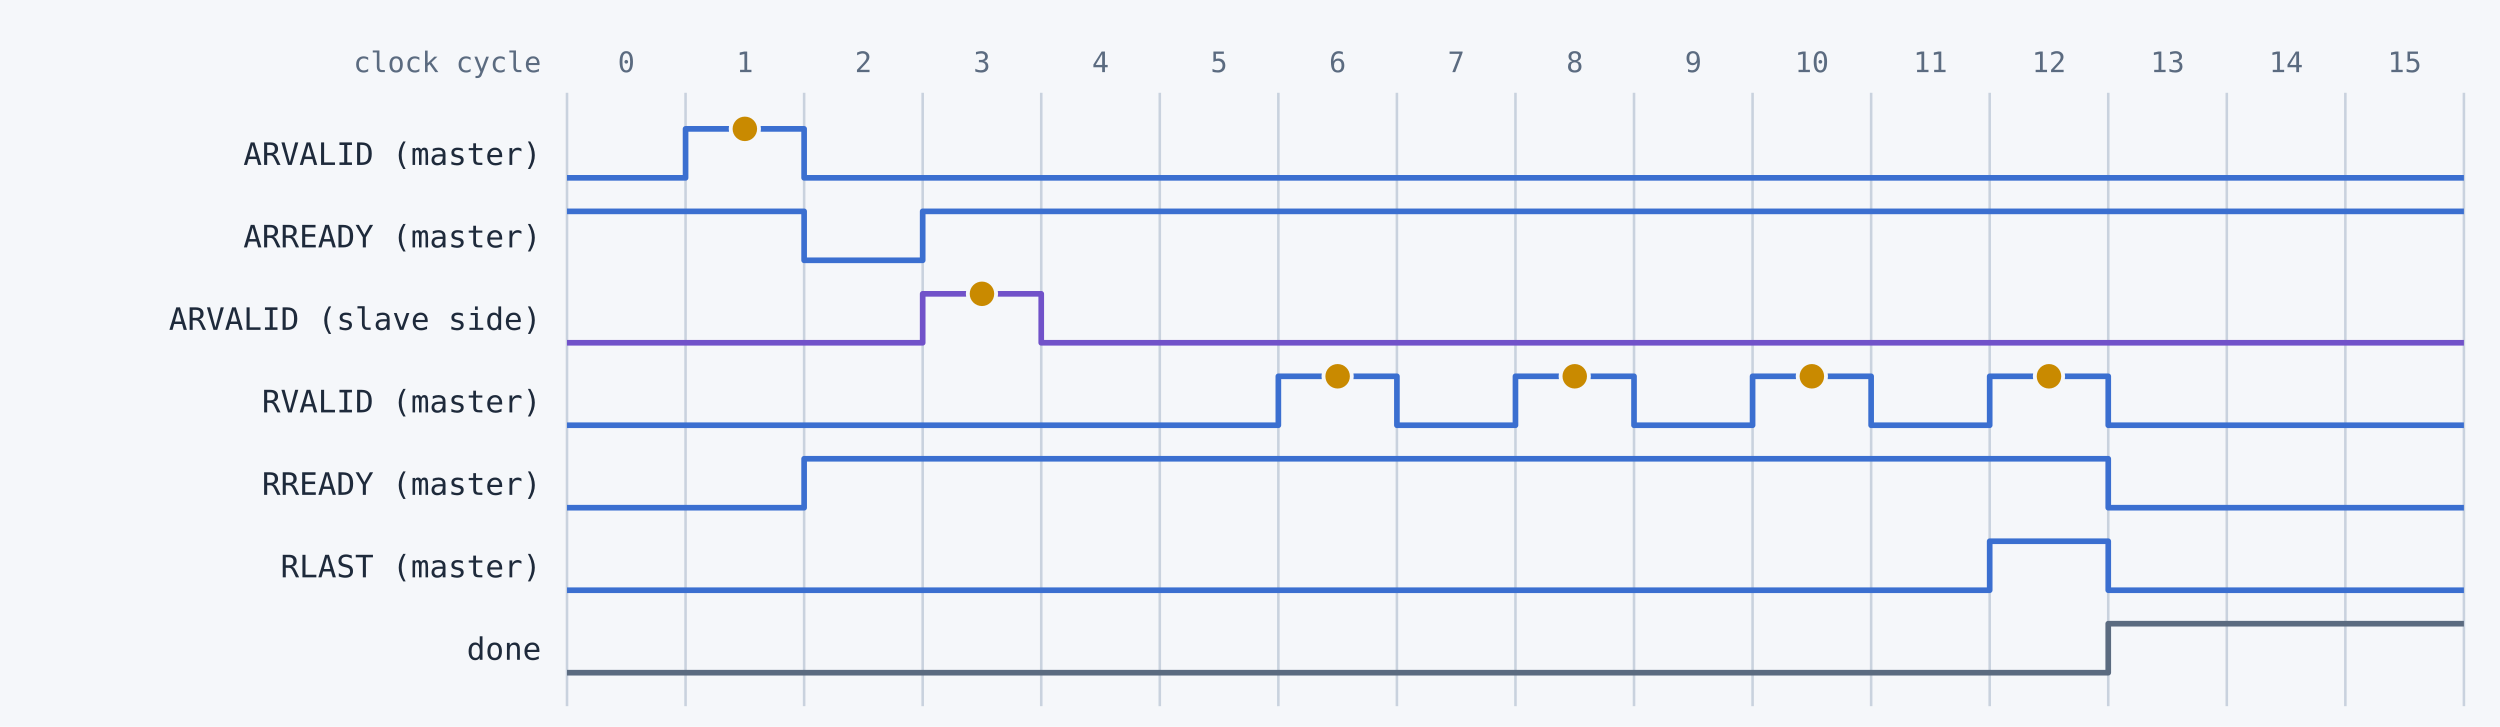
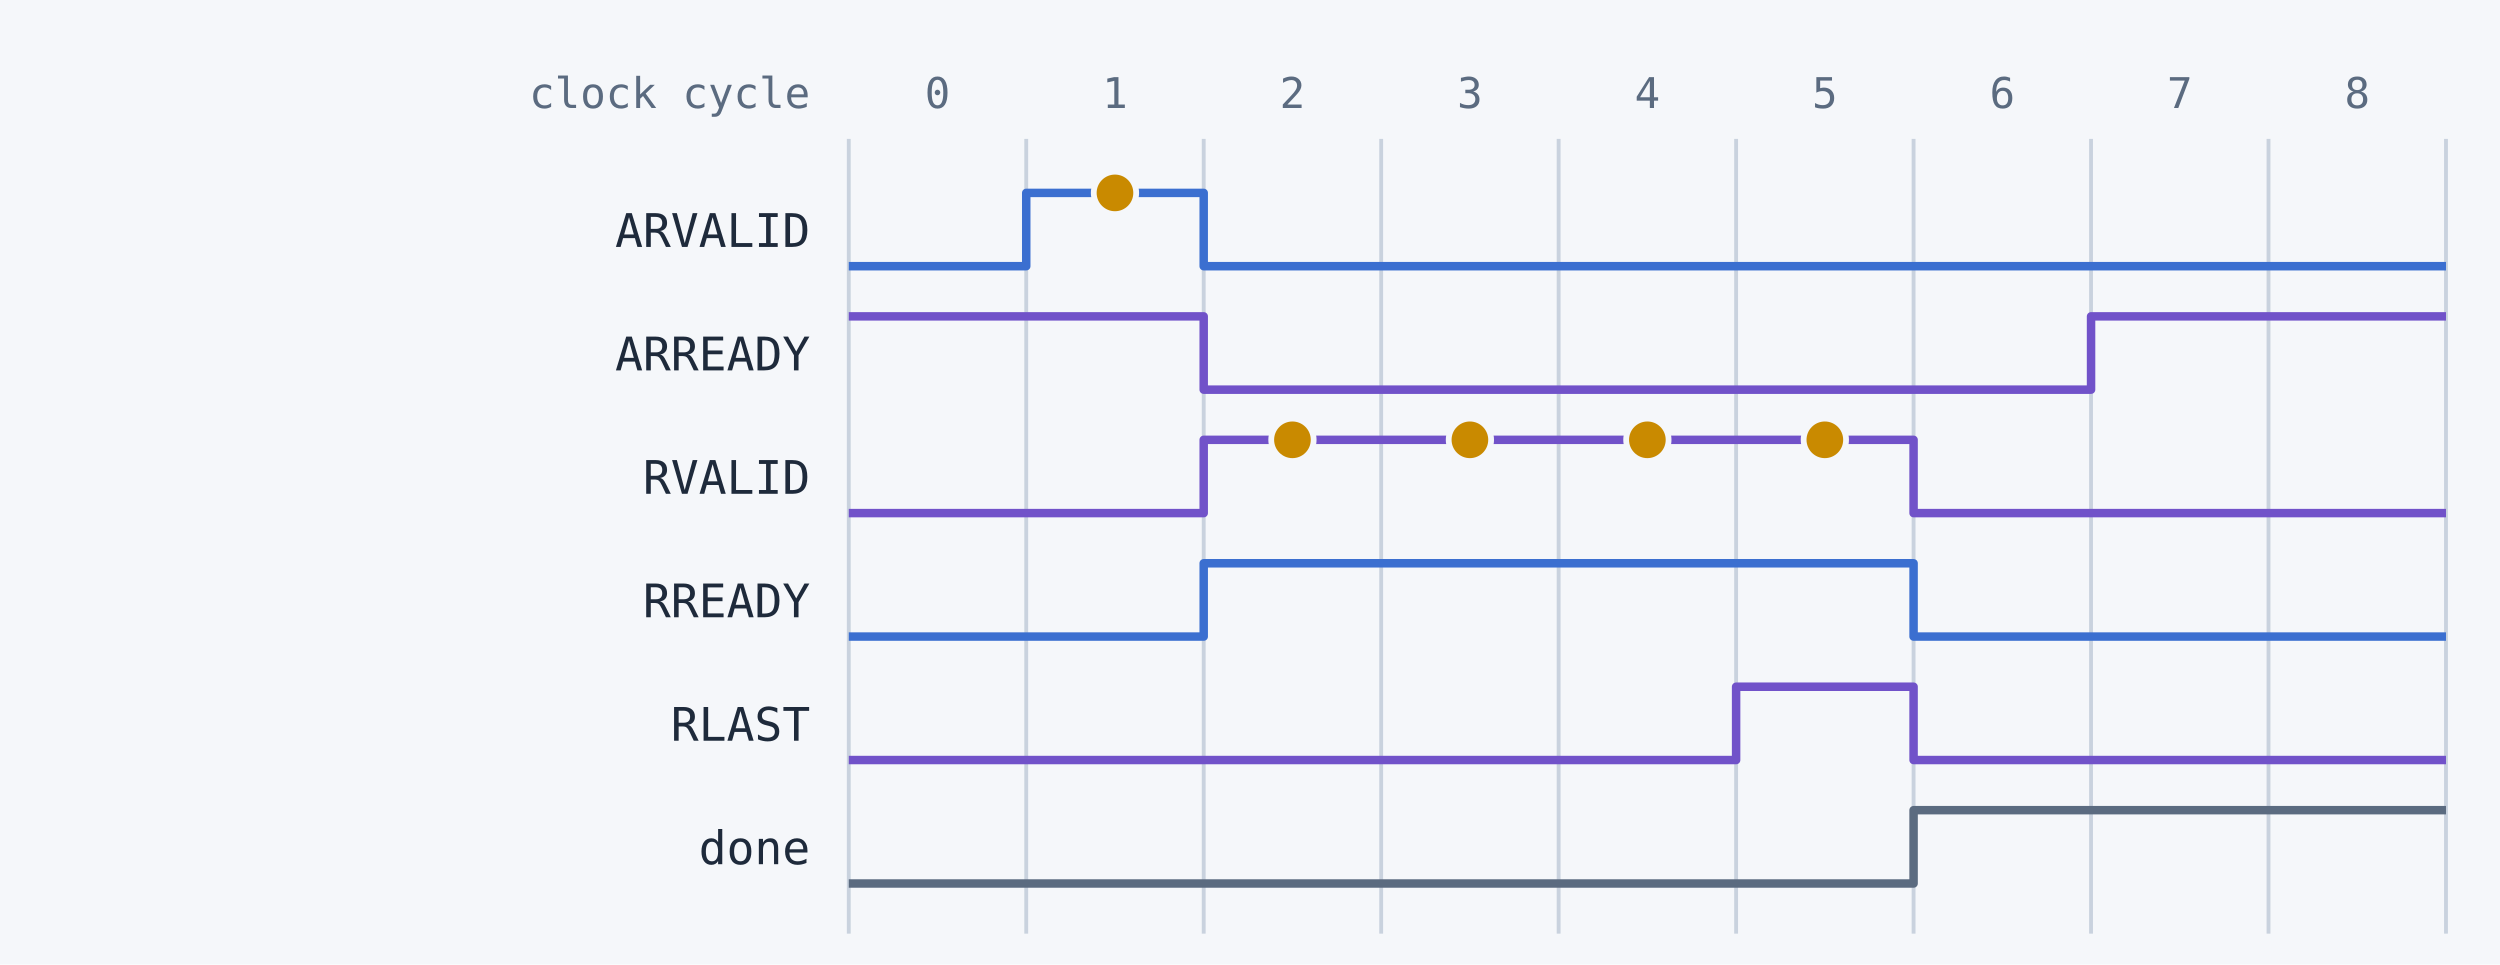
- <svg xmlns="http://www.w3.org/2000/svg" viewBox="0 0 970 282" width="2910" height="846" role="img" aria-label="Timing of the master reading the four words back.">
+ <svg xmlns="http://www.w3.org/2000/svg" viewBox="0 0 648 250" width="1944" height="750" role="img" aria-label="Timing of the master reading the four words back.">
  <style>text{font-family:'Cascadia Mono',Consolas,monospace}.grid{stroke:#C9D2DE;stroke-width:1}.cyc{font-size:11px;fill:#5B6B80}.sig{font-size:12px;fill:#1E2A3B}.w{fill:none;stroke-width:2.2;stroke-linejoin:round}.host{stroke:#5B6B80}.mst{stroke:#3B6FD0}.slv{stroke:#7152C9}.hs{fill:#C98A00;stroke:#F5F7FA;stroke-width:1.5}</style>
-   <rect width="970" height="282" fill="#F5F7FA" />
-   <line x1="220" y1="36" x2="220" y2="274" class="grid" />
+   <rect width="648" height="250" fill="#F5F7FA" />
+   <line x1="220" y1="36" x2="220" y2="242" class="grid" />
  <text x="243.0" y="28" text-anchor="middle" class="cyc">0</text>
-   <line x1="266" y1="36" x2="266" y2="274" class="grid" />
+   <line x1="266" y1="36" x2="266" y2="242" class="grid" />
  <text x="289.0" y="28" text-anchor="middle" class="cyc">1</text>
-   <line x1="312" y1="36" x2="312" y2="274" class="grid" />
+   <line x1="312" y1="36" x2="312" y2="242" class="grid" />
  <text x="335.0" y="28" text-anchor="middle" class="cyc">2</text>
-   <line x1="358" y1="36" x2="358" y2="274" class="grid" />
+   <line x1="358" y1="36" x2="358" y2="242" class="grid" />
  <text x="381.0" y="28" text-anchor="middle" class="cyc">3</text>
-   <line x1="404" y1="36" x2="404" y2="274" class="grid" />
+   <line x1="404" y1="36" x2="404" y2="242" class="grid" />
  <text x="427.0" y="28" text-anchor="middle" class="cyc">4</text>
-   <line x1="450" y1="36" x2="450" y2="274" class="grid" />
+   <line x1="450" y1="36" x2="450" y2="242" class="grid" />
  <text x="473.0" y="28" text-anchor="middle" class="cyc">5</text>
-   <line x1="496" y1="36" x2="496" y2="274" class="grid" />
+   <line x1="496" y1="36" x2="496" y2="242" class="grid" />
  <text x="519.0" y="28" text-anchor="middle" class="cyc">6</text>
-   <line x1="542" y1="36" x2="542" y2="274" class="grid" />
+   <line x1="542" y1="36" x2="542" y2="242" class="grid" />
  <text x="565.0" y="28" text-anchor="middle" class="cyc">7</text>
-   <line x1="588" y1="36" x2="588" y2="274" class="grid" />
+   <line x1="588" y1="36" x2="588" y2="242" class="grid" />
  <text x="611.0" y="28" text-anchor="middle" class="cyc">8</text>
-   <line x1="634" y1="36" x2="634" y2="274" class="grid" />
-   <text x="657.0" y="28" text-anchor="middle" class="cyc">9</text>
-   <line x1="680" y1="36" x2="680" y2="274" class="grid" />
-   <text x="703.0" y="28" text-anchor="middle" class="cyc">10</text>
-   <line x1="726" y1="36" x2="726" y2="274" class="grid" />
-   <text x="749.0" y="28" text-anchor="middle" class="cyc">11</text>
-   <line x1="772" y1="36" x2="772" y2="274" class="grid" />
-   <text x="795.0" y="28" text-anchor="middle" class="cyc">12</text>
-   <line x1="818" y1="36" x2="818" y2="274" class="grid" />
-   <text x="841.0" y="28" text-anchor="middle" class="cyc">13</text>
-   <line x1="864" y1="36" x2="864" y2="274" class="grid" />
-   <text x="887.0" y="28" text-anchor="middle" class="cyc">14</text>
-   <line x1="910" y1="36" x2="910" y2="274" class="grid" />
-   <text x="933.0" y="28" text-anchor="middle" class="cyc">15</text>
-   <line x1="956" y1="36" x2="956" y2="274" class="grid" />
+   <line x1="634" y1="36" x2="634" y2="242" class="grid" />
  <text x="210" y="28" text-anchor="end" class="cyc">clock cycle</text>
-   <text x="210" y="64.0" text-anchor="end" class="sig">ARVALID (master)</text>
-   <path d="M220,69 L266,69 L266,50 L312,50 L312,69 L358,69 L404,69 L450,69 L496,69 L542,69 L588,69 L634,69 L680,69 L726,69 L772,69 L818,69 L864,69 L910,69 L956,69" class="w mst" />
+   <text x="210" y="64.0" text-anchor="end" class="sig">ARVALID</text>
+   <path d="M220,69 L266,69 L266,50 L312,50 L312,69 L358,69 L404,69 L450,69 L496,69 L542,69 L588,69 L634,69" class="w mst" />
  <circle cx="289.0" cy="50" r="5.5" class="hs" />
-   <text x="210" y="96.0" text-anchor="end" class="sig">ARREADY (master)</text>
-   <path d="M220,82 L266,82 L312,82 L312,101 L358,101 L358,82 L404,82 L450,82 L496,82 L542,82 L588,82 L634,82 L680,82 L726,82 L772,82 L818,82 L864,82 L910,82 L956,82" class="w mst" />
-   <text x="210" y="128.0" text-anchor="end" class="sig">ARVALID (slave side)</text>
-   <path d="M220,133 L266,133 L312,133 L358,133 L358,114 L404,114 L404,133 L450,133 L496,133 L542,133 L588,133 L634,133 L680,133 L726,133 L772,133 L818,133 L864,133 L910,133 L956,133" class="w slv" />
+   <text x="210" y="96.0" text-anchor="end" class="sig">ARREADY</text>
+   <path d="M220,82 L266,82 L312,82 L312,101 L358,101 L404,101 L450,101 L496,101 L542,101 L542,82 L588,82 L634,82" class="w slv" />
+   <text x="210" y="128.0" text-anchor="end" class="sig">RVALID</text>
+   <path d="M220,133 L266,133 L312,133 L312,114 L358,114 L404,114 L450,114 L496,114 L496,133 L542,133 L588,133 L634,133" class="w slv" />
+   <circle cx="335.0" cy="114" r="5.5" class="hs" />
  <circle cx="381.0" cy="114" r="5.5" class="hs" />
-   <text x="210" y="160.0" text-anchor="end" class="sig">RVALID (master)</text>
-   <path d="M220,165 L266,165 L312,165 L358,165 L404,165 L450,165 L496,165 L496,146 L542,146 L542,165 L588,165 L588,146 L634,146 L634,165 L680,165 L680,146 L726,146 L726,165 L772,165 L772,146 L818,146 L818,165 L864,165 L910,165 L956,165" class="w mst" />
-   <circle cx="519.0" cy="146" r="5.5" class="hs" />
-   <circle cx="611.0" cy="146" r="5.5" class="hs" />
-   <circle cx="703.0" cy="146" r="5.5" class="hs" />
-   <circle cx="795.0" cy="146" r="5.5" class="hs" />
-   <text x="210" y="192.0" text-anchor="end" class="sig">RREADY (master)</text>
-   <path d="M220,197 L266,197 L312,197 L312,178 L358,178 L404,178 L450,178 L496,178 L542,178 L588,178 L634,178 L680,178 L726,178 L772,178 L818,178 L818,197 L864,197 L910,197 L956,197" class="w mst" />
-   <text x="210" y="224.0" text-anchor="end" class="sig">RLAST (master)</text>
-   <path d="M220,229 L266,229 L312,229 L358,229 L404,229 L450,229 L496,229 L542,229 L588,229 L634,229 L680,229 L726,229 L772,229 L772,210 L818,210 L818,229 L864,229 L910,229 L956,229" class="w mst" />
-   <text x="210" y="256.0" text-anchor="end" class="sig">done</text>
-   <path d="M220,261 L266,261 L312,261 L358,261 L404,261 L450,261 L496,261 L542,261 L588,261 L634,261 L680,261 L726,261 L772,261 L818,261 L818,242 L864,242 L910,242 L956,242" class="w host" />
+   <circle cx="427.0" cy="114" r="5.5" class="hs" />
+   <circle cx="473.0" cy="114" r="5.5" class="hs" />
+   <text x="210" y="160.0" text-anchor="end" class="sig">RREADY</text>
+   <path d="M220,165 L266,165 L312,165 L312,146 L358,146 L404,146 L450,146 L496,146 L496,165 L542,165 L588,165 L634,165" class="w mst" />
+   <text x="210" y="192.0" text-anchor="end" class="sig">RLAST</text>
+   <path d="M220,197 L266,197 L312,197 L358,197 L404,197 L450,197 L450,178 L496,178 L496,197 L542,197 L588,197 L634,197" class="w slv" />
+   <text x="210" y="224.0" text-anchor="end" class="sig">done</text>
+   <path d="M220,229 L266,229 L312,229 L358,229 L404,229 L450,229 L496,229 L496,210 L542,210 L588,210 L634,210" class="w host" />
</svg>
